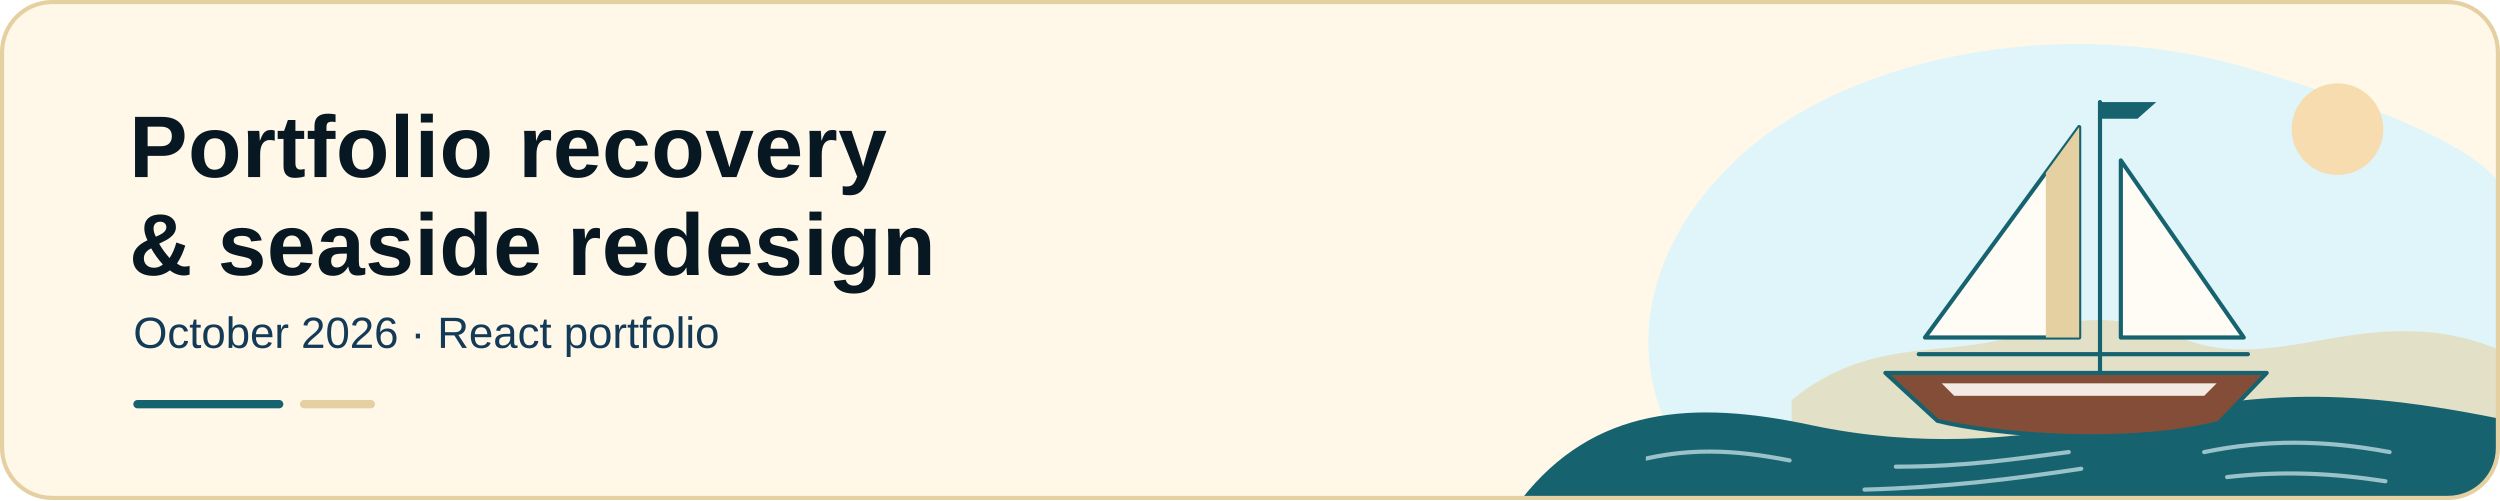
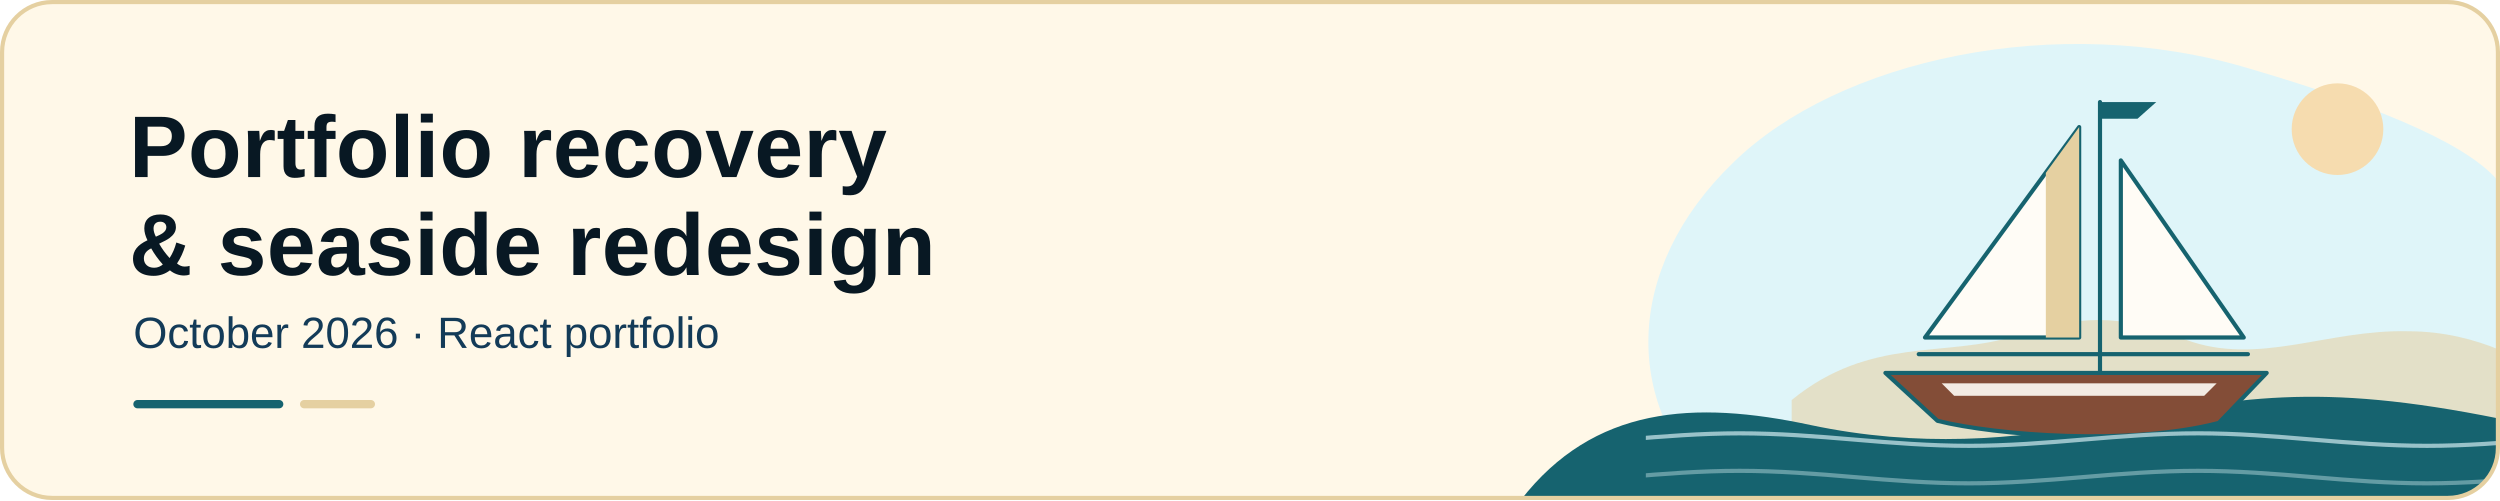
<svg xmlns="http://www.w3.org/2000/svg" width="1200" height="240" viewBox="0 0 1200 240" role="img" aria-labelledby="title description">
  <defs>
    <clipPath id="edge">
      <rect x="1" y="1" width="1198" height="238" rx="24" />
    </clipPath>
    <clipPath id="sailing-area">
      <rect x="790" y="24" width="410" height="216" />
    </clipPath>
    <g id="boat">
      <path class="rigging" d="M1008 49v138m-87-17h158" />
      <path class="sail" d="m998 61-74 101h74Z" />
      <path class="rigging" d="m998 61-74 101h74Z" />
      <path class="gold" d="m998 61-16 22v79h16Z" />
      <path class="sail" d="m1018 77 59 85h-59Z" />
      <path class="rigging" d="m1018 77 59 85h-59Z" />
      <path class="accent" d="M1008 49h27l-9 8h-18Z" />
      <path class="hull" d="M905 179h183l-23 24c-42 11-107 6-135-1Z" />
      <path class="rigging" d="M905 179h183l-23 24c-42 11-107 6-135-1Z" />
      <path class="sail" opacity=".9" d="M932 184h132l-6 6H938Z" />
    </g>
  </defs>
  <style>
    .sky{fill:#fff8e8}.wash{fill:#dff5f9}.coast{fill:#e5d0a1}.ocean{fill:#16636f}.sun{fill:#f6dcaf}.sail{fill:#fffcf6}.hull{fill:#834d37}.ink{fill:#081823}.muted{fill:#133b58}.accent{fill:#16636f}.gold{fill:#e5d0a1}.line{fill:#16636f}.wave{fill:#dff5f9}.border{fill:#e5d0a1}.rigging{fill:none;stroke:#16636f;stroke-width:2;stroke-linecap:round;stroke-linejoin:round}.wave{fill:none;stroke:#dff5f9;stroke-width:2;stroke-linecap:round;opacity:.65}.border{fill:none;stroke:#e5d0a1;stroke-width:2}
-     .boat-track{animation:sail-by 24s linear infinite}
-     .boat-rock{transform-origin:1000px 184px;animation:gentle-bob 4s ease-in-out infinite}
-     .water-drift{animation:water-sway 8s ease-in-out infinite}
-     @keyframes sail-by{from{transform:translateX(0)}to{transform:translateX(540px)}}
-     @keyframes gentle-bob{0%,50%,100%{transform:translateY(0) rotate(0deg)}25%{transform:translateY(1.5px) rotate(0.6deg)}75%{transform:translateY(-1.5px) rotate(-0.6deg)}}
-     @keyframes water-sway{0%,50%,100%{transform:translateX(0)}25%{transform:translateX(4px)}75%{transform:translateX(-4px)}}
-     @media(prefers-reduced-motion:reduce){.boat-track,.boat-rock,.water-drift{animation:none;transform:none}}
+     .boat-rock{transform-origin:1000px 184px;animation:gentle-bob 8s ease-in-out infinite}
+     .surface-wave{animation:passing-wave 8s ease-in-out infinite}
+     .wave-back{animation-delay:-2s}
+     .breeze{animation:sea-breeze 8s ease-in-out infinite;opacity:0}
+     .breeze-lines{fill:none;stroke:#16636f;stroke-width:1.5;stroke-linecap:round}
+     .still-water{display:none}
+     @keyframes gentle-bob{0%,50%,100%{transform:translateY(0) rotate(0deg)}25%{transform:translateY(3px) rotate(0.35deg)}75%{transform:translateY(-3px) rotate(-0.35deg)}}
+     @keyframes passing-wave{0%,100%{d:path('M780 211 C798.333 209.429 816.667 208 835 208 C853.333 208 871.667 209.429 890 211 C908.333 212.571 926.667 214 945 214 C963.333 214 981.667 212.571 1000 211 C1018.333 209.429 1036.667 208 1055 208 C1073.333 208 1091.667 209.429 1110 211 C1128.333 212.571 1146.667 214 1165 214 C1183.333 214 1201.667 212.571 1220 211')}25%{d:path('M780 214 C798.333 214 816.667 212.571 835 211 C853.333 209.429 871.667 208 890 208 C908.333 208 926.667 209.429 945 211 C963.333 212.571 981.667 214 1000 214 C1018.333 214 1036.667 212.571 1055 211 C1073.333 209.429 1091.667 208 1110 208 C1128.333 208 1146.667 209.429 1165 211 C1183.333 212.571 1201.667 214 1220 214')}50%{d:path('M780 211 C798.333 212.571 816.667 214 835 214 C853.333 214 871.667 212.571 890 211 C908.333 209.429 926.667 208 945 208 C963.333 208 981.667 209.429 1000 211 C1018.333 212.571 1036.667 214 1055 214 C1073.333 214 1091.667 212.571 1110 211 C1128.333 209.429 1146.667 208 1165 208 C1183.333 208 1201.667 209.429 1220 211')}75%{d:path('M780 208 C798.333 208 816.667 209.429 835 211 C853.333 212.571 871.667 214 890 214 C908.333 214 926.667 212.571 945 211 C963.333 209.429 981.667 208 1000 208 C1018.333 208 1036.667 209.429 1055 211 C1073.333 212.571 1091.667 214 1110 214 C1128.333 214 1146.667 212.571 1165 211 C1183.333 209.429 1201.667 208 1220 208')}}
+     @keyframes sea-breeze{0%{transform:translateX(-120px);opacity:0}25%{transform:translateX(-40px);opacity:0.22}50%{transform:translateX(40px);opacity:0.132}75%,100%{transform:translateX(120px);opacity:0}}
+     @media(prefers-reduced-motion:reduce){.boat-rock,.surface-wave,.breeze{animation:none;transform:none}.animated-water,.breeze{display:none}.still-water{display:inline}}
  </style>
  <g clip-path="url(#edge)">
    <rect class="sky" width="1200" height="240" />
    <g aria-hidden="true">
      <path class="wash" d="M827 240c-49-44-48-111 5-162 50-49 155-73 248-45 68 20 107 38 120 55v152Z" />
      <circle class="sun" cx="1122" cy="62" r="22" />
      <path class="coast" opacity=".55" d="M860 192c38-31 74-20 108-31 37-12 54-8 81 2 35 13 68-5 107-4 17 0 32 4 44 9v72H860Z" />
      <path class="ocean" d="M730 240c35-45 83-48 139-36 52 11 98 7 140-1 66-12 102-20 191-2v39Z" />
      <g clip-path="url(#sailing-area)">
-         <g class="boat-track">
-           <g class="boat-rock">
-             <use href="#boat" />
-           </g>
-           <g transform="translate(-540 0)">
-             <g class="boat-rock">
-               <use href="#boat" />
-             </g>
+         <g class="breeze">
+           <path class="breeze-lines" d="M916 93h34c13 0 20-4 23-10m-80 31h37c16 0 23-4 29-11m-24 36h27c10 0 18-3 22-9" />
+         </g>
+         <g class="boat-rock">
+           <use href="#boat" />
+         </g>
+         <g class="animated-water wave" opacity=".75">
+           <path class="surface-wave" d="M780 211 C798.333 209.429 816.667 208 835 208 C853.333 208 871.667 209.429 890 211 C908.333 212.571 926.667 214 945 214 C963.333 214 981.667 212.571 1000 211 C1018.333 209.429 1036.667 208 1055 208 C1073.333 208 1091.667 209.429 1110 211 C1128.333 212.571 1146.667 214 1165 214 C1183.333 214 1201.667 212.571 1220 211" />
+           <g transform="translate(0 18)" opacity=".6">
+             <path class="surface-wave wave-back" d="M780 211 C798.333 209.429 816.667 208 835 208 C853.333 208 871.667 209.429 890 211 C908.333 212.571 926.667 214 945 214 C963.333 214 981.667 212.571 1000 211 C1018.333 209.429 1036.667 208 1055 208 C1073.333 208 1091.667 209.429 1110 211 C1128.333 212.571 1146.667 214 1165 214 C1183.333 214 1201.667 212.571 1220 211" />
          </g>
        </g>
-         <g class="water-drift">
+         <g class="still-water">
          <path class="wave" d="M779 223c30-9 54-7 80-2m51 3c35 0 59-4 83-7m65 0c29-6 57-6 89 0" />
          <path class="wave" d="M895 235c38-1 71-5 104-10m70 4c26-3 50-2 76 2" />
        </g>
      </g>
      <rect class="accent" x="64" y="192" width="72" height="4" rx="2" />
      <rect class="gold" x="144" y="192" width="36" height="4" rx="2" />
    </g>
    <g font-family="Segoe UI, Arial, sans-serif">
      <text class="ink" x="62" y="85" font-size="42" font-weight="700" letter-spacing=".25">Portfolio recovery</text>
      <text class="ink" x="62" y="132" font-size="42" font-weight="700" letter-spacing=".25">&amp; seaside redesign</text>
      <text class="muted" x="64" y="167" font-size="21" font-weight="400">October 2026 · React portfolio</text>
    </g>
  </g>
  <rect class="border" x="1" y="1" width="1198" height="238" rx="24" />
</svg>
